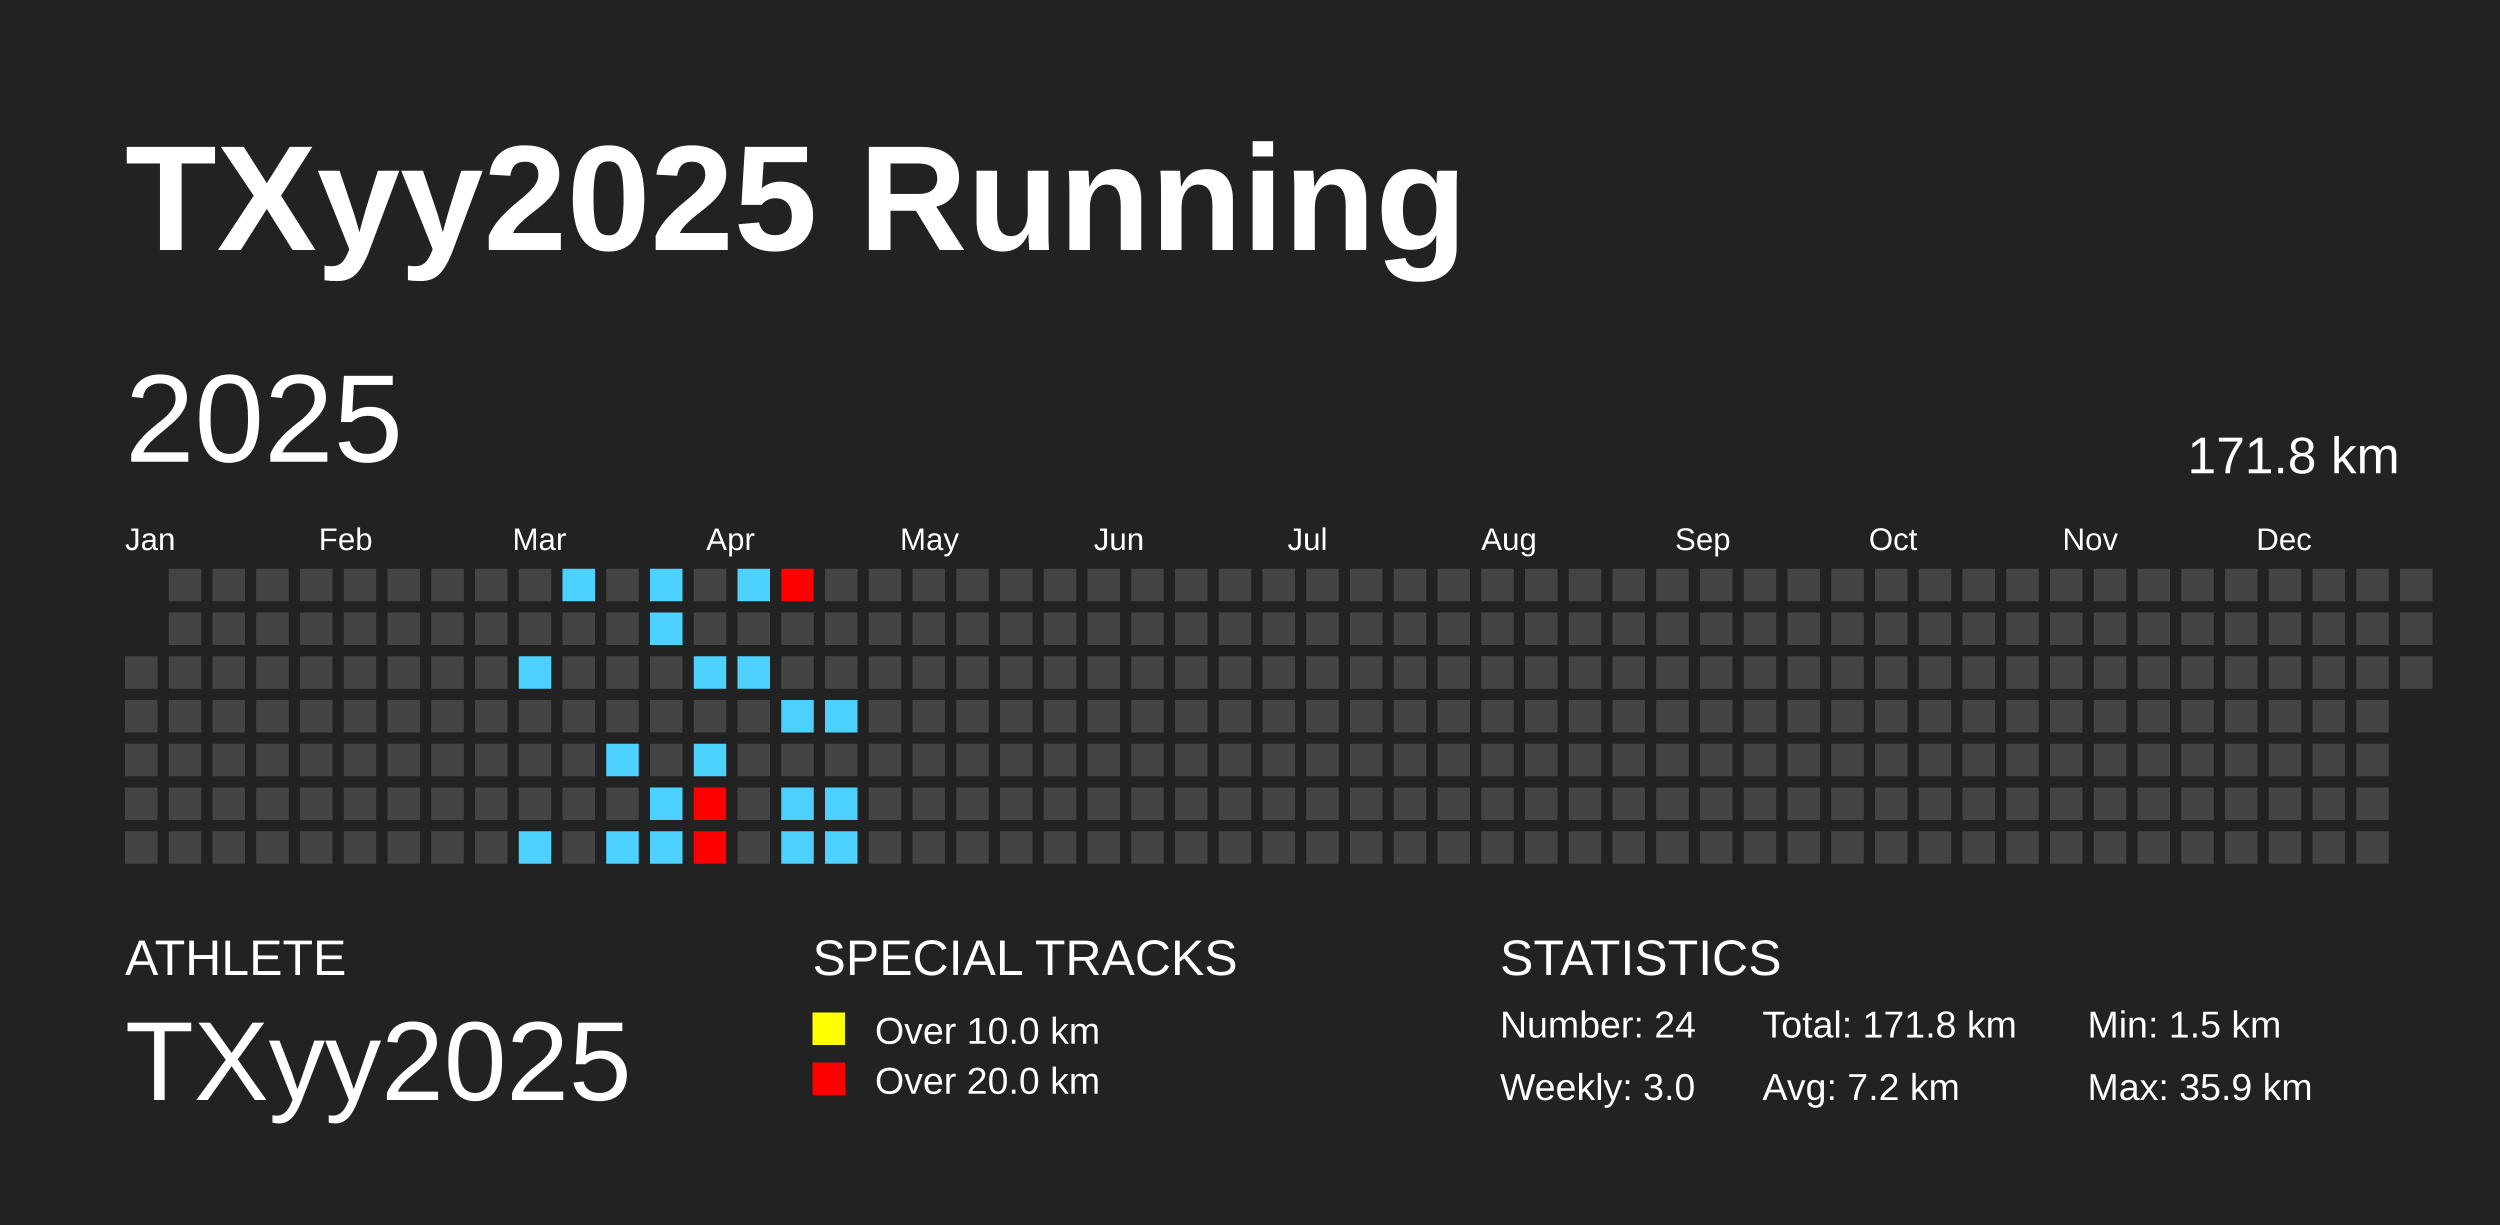
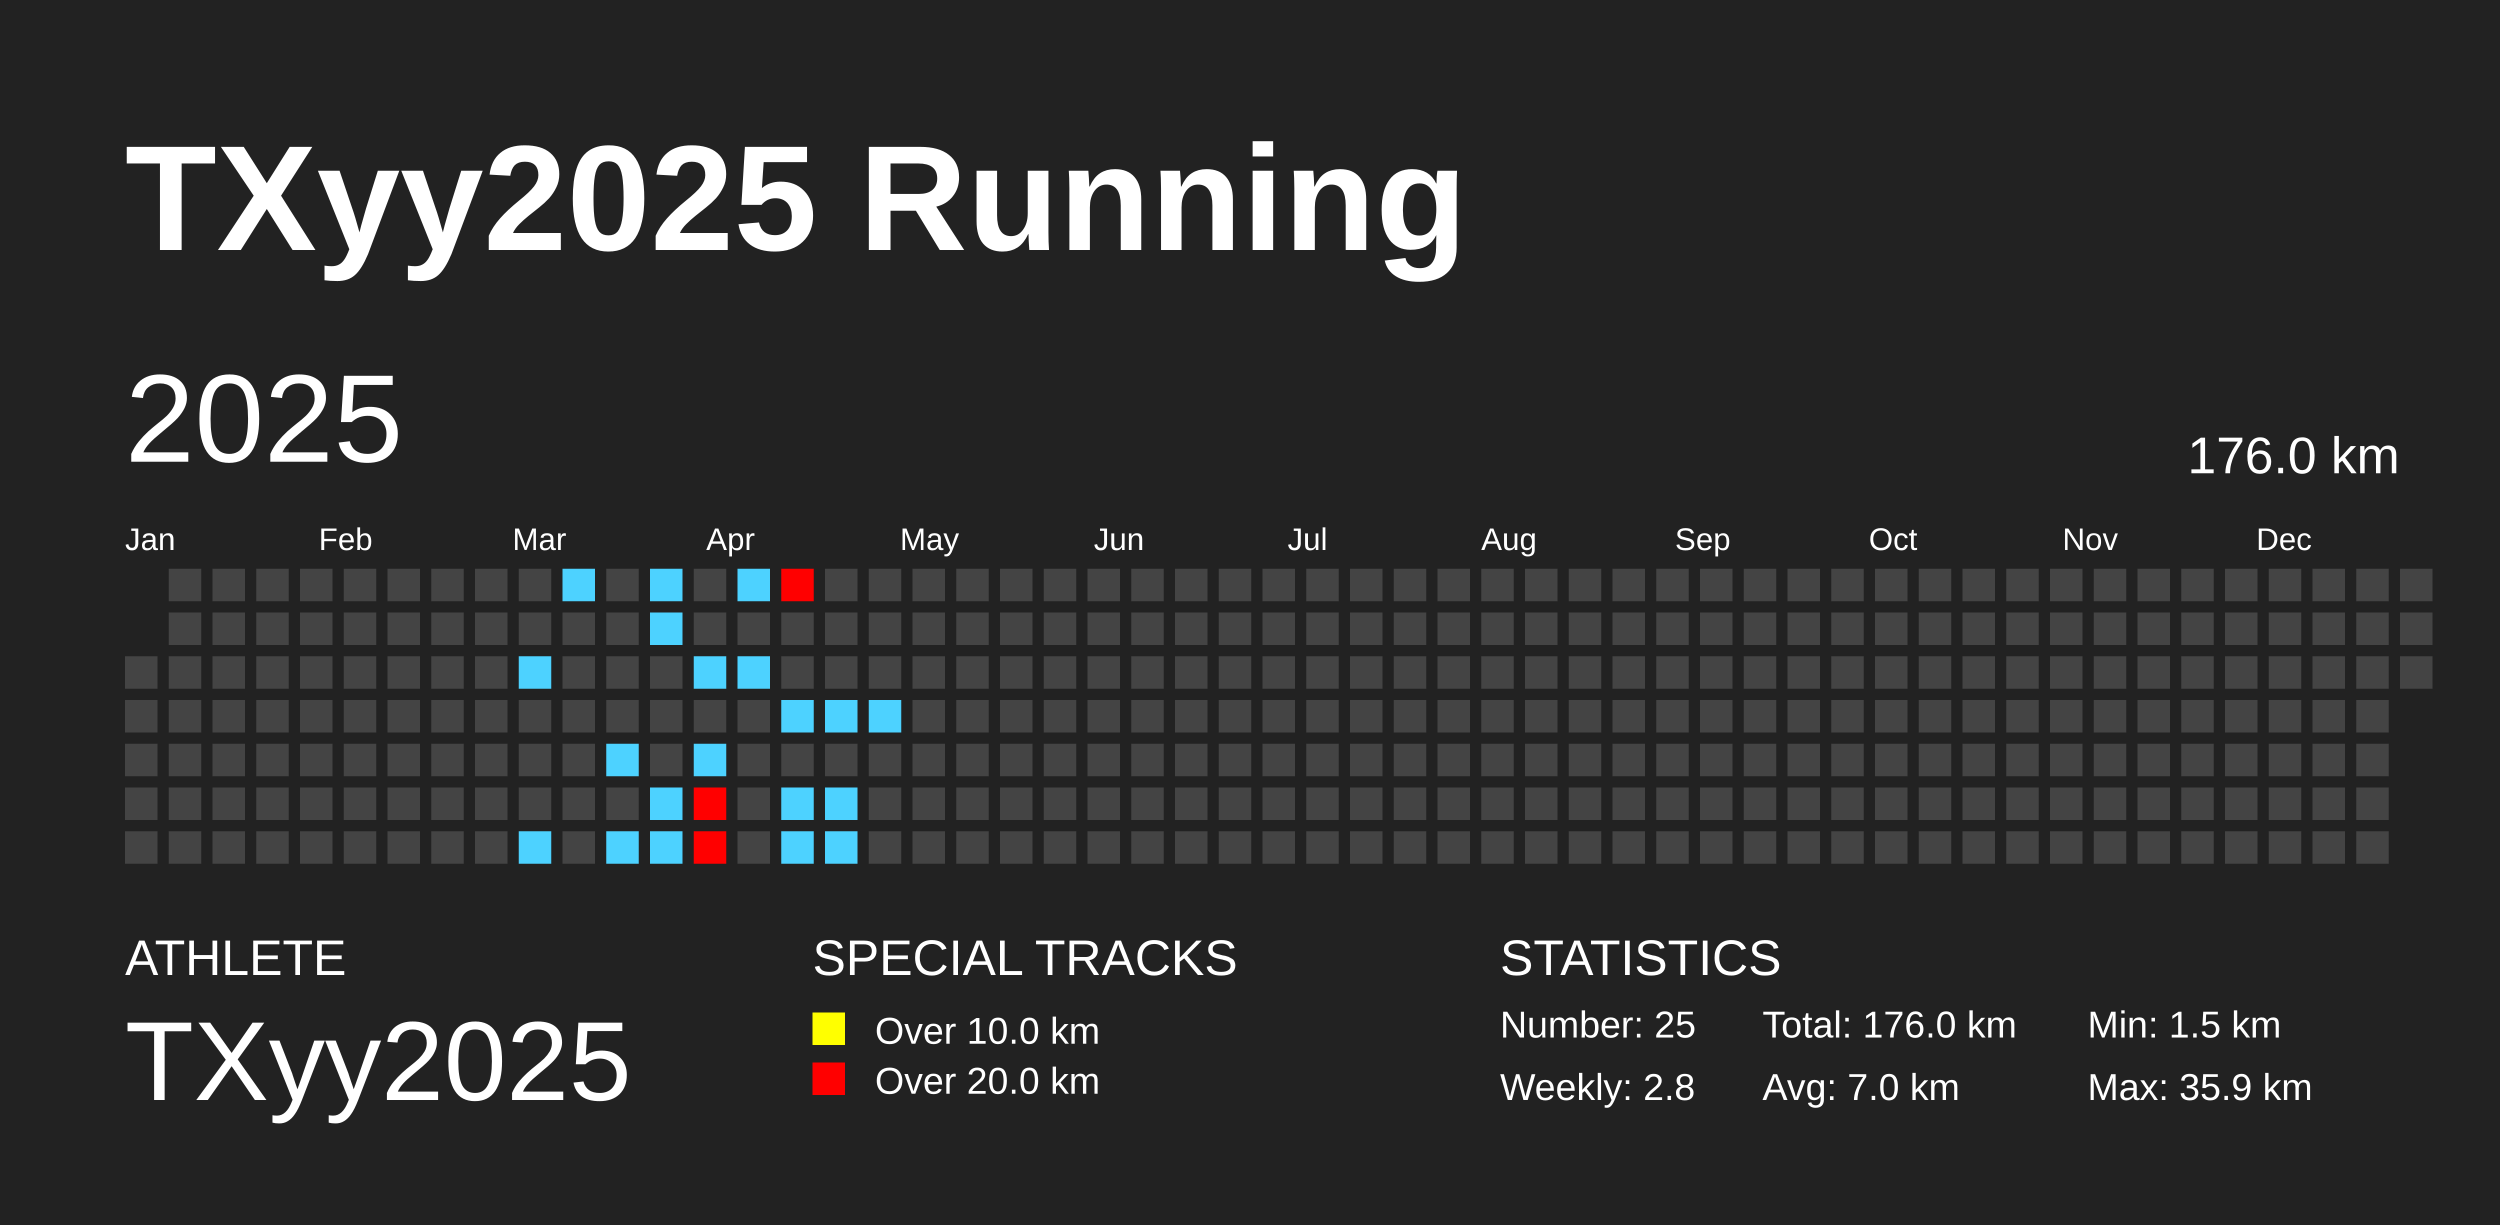
<svg xmlns="http://www.w3.org/2000/svg" baseProfile="full" height="98mm" version="1.1" viewBox="0,0,200,98" width="200mm">
  <defs />
  <rect fill="#222222" height="98" width="200" x="0" y="0" />
  <text fill="#FFFFFF" style="font-size:12px; font-family:Arial; font-weight:bold;" x="10" y="20">TXyy2025 Running</text>
  <text fill="#FFFFFF" style="font-size:4px; font-family:Arial" x="10" y="78">ATHLETE</text>
  <text fill="#FFFFFF" style="font-size:9px; font-family:Arial" x="10" y="88">TXyy2025</text>
  <text fill="#FFFFFF" style="font-size:4px; font-family:Arial" x="65" y="78">SPECIAL TRACKS</text>
  <rect fill="yellow" height="2.6" width="2.6" x="65" y="81" />
  <text fill="#FFFFFF" style="font-size:3px; font-family:Arial" x="70" y="83.5">Over 10.0 km</text>
  <rect fill="red" height="2.6" width="2.6" x="65" y="85" />
  <text fill="#FFFFFF" style="font-size:3px; font-family:Arial" x="70" y="87.5">Over 20.0 km</text>
  <text fill="#FFFFFF" style="font-size:4px; font-family:Arial" x="120" y="78">STATISTICS</text>
-   <text fill="#FFFFFF" style="font-size:3px; font-family:Arial" x="120" y="83">Number: 24</text>
-   <text fill="#FFFFFF" style="font-size:3px; font-family:Arial" x="120" y="88">Weekly: 3.0</text>
-   <text fill="#FFFFFF" style="font-size:3px; font-family:Arial" x="141" y="83">Total: 171.8 km</text>
-   <text fill="#FFFFFF" style="font-size:3px; font-family:Arial" x="141" y="88">Avg: 7.2 km</text>
+   <text fill="#FFFFFF" style="font-size:3px; font-family:Arial" x="120" y="83">Number: 25</text>
+   <text fill="#FFFFFF" style="font-size:3px; font-family:Arial" x="120" y="88">Weekly: 2.8</text>
+   <text fill="#FFFFFF" style="font-size:3px; font-family:Arial" x="141" y="83">Total: 176.0 km</text>
+   <text fill="#FFFFFF" style="font-size:3px; font-family:Arial" x="141" y="88">Avg: 7.0 km</text>
  <text fill="#FFFFFF" style="font-size:3px; font-family:Arial" x="167" y="83">Min: 1.5 km</text>
  <text fill="#FFFFFF" style="font-size:3px; font-family:Arial" x="167" y="88">Max: 35.9 km</text>
  <text dominant-baseline="hanging" fill="#FFFFFF" style="font-size:10.0px; font-family:Arial;" x="10" y="30">2025</text>
-   <text dominant-baseline="hanging" fill="#FFFFFF" style="font-size:4.125px; font-family:Arial;" x="175" y="35">171.8 km</text>
+   <text dominant-baseline="hanging" fill="#FFFFFF" style="font-size:4.125px; font-family:Arial;" x="175" y="35">176.0 km</text>
  <text fill="#FFFFFF" style="font-size:2.5px; font-family:Arial" x="10.0" y="44">Jan</text>
  <text fill="#FFFFFF" style="font-size:2.5px; font-family:Arial" x="25.5" y="44">Feb</text>
  <text fill="#FFFFFF" style="font-size:2.5px; font-family:Arial" x="41.0" y="44">Mar</text>
  <text fill="#FFFFFF" style="font-size:2.5px; font-family:Arial" x="56.5" y="44">Apr</text>
  <text fill="#FFFFFF" style="font-size:2.5px; font-family:Arial" x="72.0" y="44">May</text>
  <text fill="#FFFFFF" style="font-size:2.5px; font-family:Arial" x="87.5" y="44">Jun</text>
  <text fill="#FFFFFF" style="font-size:2.5px; font-family:Arial" x="103.0" y="44">Jul</text>
  <text fill="#FFFFFF" style="font-size:2.5px; font-family:Arial" x="118.5" y="44">Aug</text>
  <text fill="#FFFFFF" style="font-size:2.5px; font-family:Arial" x="134.0" y="44">Sep</text>
  <text fill="#FFFFFF" style="font-size:2.5px; font-family:Arial" x="149.5" y="44">Oct</text>
  <text fill="#FFFFFF" style="font-size:2.5px; font-family:Arial" x="165.0" y="44">Nov</text>
  <text fill="#FFFFFF" style="font-size:2.5px; font-family:Arial" x="180.5" y="44">Dec</text>
  <rect fill="#444444" height="2.6" width="2.6" x="10.0" y="52.5" />
  <rect fill="#444444" height="2.6" width="2.6" x="10.0" y="56.0" />
  <rect fill="#444444" height="2.6" width="2.6" x="10.0" y="59.5" />
  <rect fill="#444444" height="2.6" width="2.6" x="10.0" y="63.0" />
  <rect fill="#444444" height="2.6" width="2.6" x="10.0" y="66.5" />
  <rect fill="#444444" height="2.6" width="2.6" x="13.5" y="45.5" />
  <rect fill="#444444" height="2.6" width="2.6" x="13.5" y="49.0" />
  <rect fill="#444444" height="2.6" width="2.6" x="13.5" y="52.5" />
  <rect fill="#444444" height="2.6" width="2.6" x="13.5" y="56.0" />
  <rect fill="#444444" height="2.6" width="2.6" x="13.5" y="59.5" />
  <rect fill="#444444" height="2.6" width="2.6" x="13.5" y="63.0" />
  <rect fill="#444444" height="2.6" width="2.6" x="13.5" y="66.5" />
  <rect fill="#444444" height="2.6" width="2.6" x="17.0" y="45.5" />
  <rect fill="#444444" height="2.6" width="2.6" x="17.0" y="49.0" />
  <rect fill="#444444" height="2.6" width="2.6" x="17.0" y="52.5" />
  <rect fill="#444444" height="2.6" width="2.6" x="17.0" y="56.0" />
  <rect fill="#444444" height="2.6" width="2.6" x="17.0" y="59.5" />
  <rect fill="#444444" height="2.6" width="2.6" x="17.0" y="63.0" />
  <rect fill="#444444" height="2.6" width="2.6" x="17.0" y="66.5" />
  <rect fill="#444444" height="2.6" width="2.6" x="20.5" y="45.5" />
  <rect fill="#444444" height="2.6" width="2.6" x="20.5" y="49.0" />
  <rect fill="#444444" height="2.6" width="2.6" x="20.5" y="52.5" />
  <rect fill="#444444" height="2.6" width="2.6" x="20.5" y="56.0" />
  <rect fill="#444444" height="2.6" width="2.6" x="20.5" y="59.5" />
  <rect fill="#444444" height="2.6" width="2.6" x="20.5" y="63.0" />
  <rect fill="#444444" height="2.6" width="2.6" x="20.5" y="66.5" />
  <rect fill="#444444" height="2.6" width="2.6" x="24.0" y="45.5" />
  <rect fill="#444444" height="2.6" width="2.6" x="24.0" y="49.0" />
  <rect fill="#444444" height="2.6" width="2.6" x="24.0" y="52.5" />
  <rect fill="#444444" height="2.6" width="2.6" x="24.0" y="56.0" />
  <rect fill="#444444" height="2.6" width="2.6" x="24.0" y="59.5" />
  <rect fill="#444444" height="2.6" width="2.6" x="24.0" y="63.0" />
  <rect fill="#444444" height="2.6" width="2.6" x="24.0" y="66.5" />
  <rect fill="#444444" height="2.6" width="2.6" x="27.5" y="45.5" />
  <rect fill="#444444" height="2.6" width="2.6" x="27.5" y="49.0" />
  <rect fill="#444444" height="2.6" width="2.6" x="27.5" y="52.5" />
  <rect fill="#444444" height="2.6" width="2.6" x="27.5" y="56.0" />
  <rect fill="#444444" height="2.6" width="2.6" x="27.5" y="59.5" />
  <rect fill="#444444" height="2.6" width="2.6" x="27.5" y="63.0" />
  <rect fill="#444444" height="2.6" width="2.6" x="27.5" y="66.5" />
  <rect fill="#444444" height="2.6" width="2.6" x="31.0" y="45.5" />
  <rect fill="#444444" height="2.6" width="2.6" x="31.0" y="49.0" />
  <rect fill="#444444" height="2.6" width="2.6" x="31.0" y="52.5" />
  <rect fill="#444444" height="2.6" width="2.6" x="31.0" y="56.0" />
  <rect fill="#444444" height="2.6" width="2.6" x="31.0" y="59.5" />
  <rect fill="#444444" height="2.6" width="2.6" x="31.0" y="63.0" />
  <rect fill="#444444" height="2.6" width="2.6" x="31.0" y="66.5" />
  <rect fill="#444444" height="2.6" width="2.6" x="34.5" y="45.5" />
  <rect fill="#444444" height="2.6" width="2.6" x="34.5" y="49.0" />
  <rect fill="#444444" height="2.6" width="2.6" x="34.5" y="52.5" />
  <rect fill="#444444" height="2.6" width="2.6" x="34.5" y="56.0" />
  <rect fill="#444444" height="2.6" width="2.6" x="34.5" y="59.5" />
  <rect fill="#444444" height="2.6" width="2.6" x="34.5" y="63.0" />
  <rect fill="#444444" height="2.6" width="2.6" x="34.5" y="66.5" />
  <rect fill="#444444" height="2.6" width="2.6" x="38.0" y="45.5" />
  <rect fill="#444444" height="2.6" width="2.6" x="38.0" y="49.0" />
  <rect fill="#444444" height="2.6" width="2.6" x="38.0" y="52.5" />
  <rect fill="#444444" height="2.6" width="2.6" x="38.0" y="56.0" />
  <rect fill="#444444" height="2.6" width="2.6" x="38.0" y="59.5" />
  <rect fill="#444444" height="2.6" width="2.6" x="38.0" y="63.0" />
  <rect fill="#444444" height="2.6" width="2.6" x="38.0" y="66.5" />
  <rect fill="#444444" height="2.6" width="2.6" x="41.5" y="45.5" />
  <rect fill="#444444" height="2.6" width="2.6" x="41.5" y="49.0" />
  <rect fill="#4dd2ff" height="2.6" width="2.6" x="41.5" y="52.5" />
  <rect fill="#444444" height="2.6" width="2.6" x="41.5" y="56.0" />
  <rect fill="#444444" height="2.6" width="2.6" x="41.5" y="59.5" />
  <rect fill="#444444" height="2.6" width="2.6" x="41.5" y="63.0" />
  <rect fill="#4dd2ff" height="2.6" width="2.6" x="41.5" y="66.5" />
  <rect fill="#4dd2ff" height="2.6" width="2.6" x="45.0" y="45.5" />
  <rect fill="#444444" height="2.6" width="2.6" x="45.0" y="49.0" />
  <rect fill="#444444" height="2.6" width="2.6" x="45.0" y="52.5" />
  <rect fill="#444444" height="2.6" width="2.6" x="45.0" y="56.0" />
  <rect fill="#444444" height="2.6" width="2.6" x="45.0" y="59.5" />
  <rect fill="#444444" height="2.6" width="2.6" x="45.0" y="63.0" />
  <rect fill="#444444" height="2.6" width="2.6" x="45.0" y="66.5" />
  <rect fill="#444444" height="2.6" width="2.6" x="48.5" y="45.5" />
  <rect fill="#444444" height="2.6" width="2.6" x="48.5" y="49.0" />
  <rect fill="#444444" height="2.6" width="2.6" x="48.5" y="52.5" />
  <rect fill="#444444" height="2.6" width="2.6" x="48.5" y="56.0" />
  <rect fill="#4dd2ff" height="2.6" width="2.6" x="48.5" y="59.5" />
  <rect fill="#444444" height="2.6" width="2.6" x="48.5" y="63.0" />
  <rect fill="#4dd2ff" height="2.6" width="2.6" x="48.5" y="66.5" />
  <rect fill="#4dd2ff" height="2.6" width="2.6" x="52.0" y="45.5" />
  <rect fill="#4dd2ff" height="2.6" width="2.6" x="52.0" y="49.0" />
  <rect fill="#444444" height="2.6" width="2.6" x="52.0" y="52.5" />
  <rect fill="#444444" height="2.6" width="2.6" x="52.0" y="56.0" />
  <rect fill="#444444" height="2.6" width="2.6" x="52.0" y="59.5" />
  <rect fill="#4dd2ff" height="2.6" width="2.6" x="52.0" y="63.0" />
  <rect fill="#4dd2ff" height="2.6" width="2.6" x="52.0" y="66.5" />
  <rect fill="#444444" height="2.6" width="2.6" x="55.5" y="45.5" />
  <rect fill="#444444" height="2.6" width="2.6" x="55.5" y="49.0" />
  <rect fill="#4dd2ff" height="2.6" width="2.6" x="55.5" y="52.5" />
  <rect fill="#444444" height="2.6" width="2.6" x="55.5" y="56.0" />
  <rect fill="#4dd2ff" height="2.6" width="2.6" x="55.5" y="59.5" />
  <rect fill="red" height="2.6" width="2.6" x="55.5" y="63.0" />
  <rect fill="red" height="2.6" width="2.6" x="55.5" y="66.5" />
  <rect fill="#4dd2ff" height="2.6" width="2.6" x="59.0" y="45.5" />
  <rect fill="#444444" height="2.6" width="2.6" x="59.0" y="49.0" />
  <rect fill="#4dd2ff" height="2.6" width="2.6" x="59.0" y="52.5" />
  <rect fill="#444444" height="2.6" width="2.6" x="59.0" y="56.0" />
  <rect fill="#444444" height="2.6" width="2.6" x="59.0" y="59.5" />
  <rect fill="#444444" height="2.6" width="2.6" x="59.0" y="63.0" />
  <rect fill="#444444" height="2.6" width="2.6" x="59.0" y="66.5" />
  <rect fill="red" height="2.6" width="2.6" x="62.5" y="45.5" />
  <rect fill="#444444" height="2.6" width="2.6" x="62.5" y="49.0" />
  <rect fill="#444444" height="2.6" width="2.6" x="62.5" y="52.5" />
  <rect fill="#4dd2ff" height="2.6" width="2.6" x="62.5" y="56.0" />
  <rect fill="#444444" height="2.6" width="2.6" x="62.5" y="59.5" />
  <rect fill="#4dd2ff" height="2.6" width="2.6" x="62.5" y="63.0" />
  <rect fill="#4dd2ff" height="2.6" width="2.6" x="62.5" y="66.5" />
  <rect fill="#444444" height="2.6" width="2.6" x="66.0" y="45.5" />
  <rect fill="#444444" height="2.6" width="2.6" x="66.0" y="49.0" />
  <rect fill="#444444" height="2.6" width="2.6" x="66.0" y="52.5" />
  <rect fill="#4dd2ff" height="2.6" width="2.6" x="66.0" y="56.0" />
  <rect fill="#444444" height="2.6" width="2.6" x="66.0" y="59.5" />
  <rect fill="#4dd2ff" height="2.6" width="2.6" x="66.0" y="63.0" />
  <rect fill="#4dd2ff" height="2.6" width="2.6" x="66.0" y="66.5" />
  <rect fill="#444444" height="2.6" width="2.6" x="69.5" y="45.5" />
  <rect fill="#444444" height="2.6" width="2.6" x="69.5" y="49.0" />
  <rect fill="#444444" height="2.6" width="2.6" x="69.5" y="52.5" />
-   <rect fill="#444444" height="2.6" width="2.6" x="69.5" y="56.0" />
+   <rect fill="#4dd2ff" height="2.6" width="2.6" x="69.5" y="56.0" />
  <rect fill="#444444" height="2.6" width="2.6" x="69.5" y="59.5" />
  <rect fill="#444444" height="2.6" width="2.6" x="69.5" y="63.0" />
  <rect fill="#444444" height="2.6" width="2.6" x="69.5" y="66.5" />
  <rect fill="#444444" height="2.6" width="2.6" x="73.0" y="45.5" />
  <rect fill="#444444" height="2.6" width="2.6" x="73.0" y="49.0" />
  <rect fill="#444444" height="2.6" width="2.6" x="73.0" y="52.5" />
  <rect fill="#444444" height="2.6" width="2.6" x="73.0" y="56.0" />
  <rect fill="#444444" height="2.6" width="2.6" x="73.0" y="59.5" />
  <rect fill="#444444" height="2.6" width="2.6" x="73.0" y="63.0" />
  <rect fill="#444444" height="2.6" width="2.6" x="73.0" y="66.5" />
  <rect fill="#444444" height="2.6" width="2.6" x="76.5" y="45.5" />
  <rect fill="#444444" height="2.6" width="2.6" x="76.5" y="49.0" />
  <rect fill="#444444" height="2.6" width="2.6" x="76.5" y="52.5" />
  <rect fill="#444444" height="2.6" width="2.6" x="76.5" y="56.0" />
  <rect fill="#444444" height="2.6" width="2.6" x="76.5" y="59.5" />
  <rect fill="#444444" height="2.6" width="2.6" x="76.5" y="63.0" />
  <rect fill="#444444" height="2.6" width="2.6" x="76.5" y="66.5" />
  <rect fill="#444444" height="2.6" width="2.6" x="80.0" y="45.5" />
  <rect fill="#444444" height="2.6" width="2.6" x="80.0" y="49.0" />
  <rect fill="#444444" height="2.6" width="2.6" x="80.0" y="52.5" />
  <rect fill="#444444" height="2.6" width="2.6" x="80.0" y="56.0" />
  <rect fill="#444444" height="2.6" width="2.6" x="80.0" y="59.5" />
  <rect fill="#444444" height="2.6" width="2.6" x="80.0" y="63.0" />
  <rect fill="#444444" height="2.6" width="2.6" x="80.0" y="66.5" />
  <rect fill="#444444" height="2.6" width="2.6" x="83.5" y="45.5" />
  <rect fill="#444444" height="2.6" width="2.6" x="83.5" y="49.0" />
  <rect fill="#444444" height="2.6" width="2.6" x="83.5" y="52.5" />
  <rect fill="#444444" height="2.6" width="2.6" x="83.5" y="56.0" />
  <rect fill="#444444" height="2.6" width="2.6" x="83.5" y="59.5" />
  <rect fill="#444444" height="2.6" width="2.6" x="83.5" y="63.0" />
  <rect fill="#444444" height="2.6" width="2.6" x="83.5" y="66.5" />
  <rect fill="#444444" height="2.6" width="2.6" x="87.0" y="45.5" />
  <rect fill="#444444" height="2.6" width="2.6" x="87.0" y="49.0" />
  <rect fill="#444444" height="2.6" width="2.6" x="87.0" y="52.5" />
  <rect fill="#444444" height="2.6" width="2.6" x="87.0" y="56.0" />
  <rect fill="#444444" height="2.6" width="2.6" x="87.0" y="59.5" />
  <rect fill="#444444" height="2.6" width="2.6" x="87.0" y="63.0" />
  <rect fill="#444444" height="2.6" width="2.6" x="87.0" y="66.5" />
  <rect fill="#444444" height="2.6" width="2.6" x="90.5" y="45.5" />
  <rect fill="#444444" height="2.6" width="2.6" x="90.5" y="49.0" />
  <rect fill="#444444" height="2.6" width="2.6" x="90.5" y="52.5" />
  <rect fill="#444444" height="2.6" width="2.6" x="90.5" y="56.0" />
  <rect fill="#444444" height="2.6" width="2.6" x="90.5" y="59.5" />
  <rect fill="#444444" height="2.6" width="2.6" x="90.5" y="63.0" />
  <rect fill="#444444" height="2.6" width="2.6" x="90.5" y="66.5" />
  <rect fill="#444444" height="2.6" width="2.6" x="94.0" y="45.5" />
  <rect fill="#444444" height="2.6" width="2.6" x="94.0" y="49.0" />
  <rect fill="#444444" height="2.6" width="2.6" x="94.0" y="52.5" />
  <rect fill="#444444" height="2.6" width="2.6" x="94.0" y="56.0" />
  <rect fill="#444444" height="2.6" width="2.6" x="94.0" y="59.5" />
  <rect fill="#444444" height="2.6" width="2.6" x="94.0" y="63.0" />
  <rect fill="#444444" height="2.6" width="2.6" x="94.0" y="66.5" />
  <rect fill="#444444" height="2.6" width="2.6" x="97.5" y="45.5" />
  <rect fill="#444444" height="2.6" width="2.6" x="97.5" y="49.0" />
  <rect fill="#444444" height="2.6" width="2.6" x="97.5" y="52.5" />
  <rect fill="#444444" height="2.6" width="2.6" x="97.5" y="56.0" />
  <rect fill="#444444" height="2.6" width="2.6" x="97.5" y="59.5" />
  <rect fill="#444444" height="2.6" width="2.6" x="97.5" y="63.0" />
  <rect fill="#444444" height="2.6" width="2.6" x="97.5" y="66.5" />
  <rect fill="#444444" height="2.6" width="2.6" x="101.0" y="45.5" />
  <rect fill="#444444" height="2.6" width="2.6" x="101.0" y="49.0" />
  <rect fill="#444444" height="2.6" width="2.6" x="101.0" y="52.5" />
  <rect fill="#444444" height="2.6" width="2.6" x="101.0" y="56.0" />
  <rect fill="#444444" height="2.6" width="2.6" x="101.0" y="59.5" />
  <rect fill="#444444" height="2.6" width="2.6" x="101.0" y="63.0" />
  <rect fill="#444444" height="2.6" width="2.6" x="101.0" y="66.5" />
  <rect fill="#444444" height="2.6" width="2.6" x="104.5" y="45.5" />
  <rect fill="#444444" height="2.6" width="2.6" x="104.5" y="49.0" />
  <rect fill="#444444" height="2.6" width="2.6" x="104.5" y="52.5" />
  <rect fill="#444444" height="2.6" width="2.6" x="104.5" y="56.0" />
  <rect fill="#444444" height="2.6" width="2.6" x="104.5" y="59.5" />
  <rect fill="#444444" height="2.6" width="2.6" x="104.5" y="63.0" />
  <rect fill="#444444" height="2.6" width="2.6" x="104.5" y="66.5" />
  <rect fill="#444444" height="2.6" width="2.6" x="108.0" y="45.5" />
  <rect fill="#444444" height="2.6" width="2.6" x="108.0" y="49.0" />
  <rect fill="#444444" height="2.6" width="2.6" x="108.0" y="52.5" />
  <rect fill="#444444" height="2.6" width="2.6" x="108.0" y="56.0" />
  <rect fill="#444444" height="2.6" width="2.6" x="108.0" y="59.5" />
  <rect fill="#444444" height="2.6" width="2.6" x="108.0" y="63.0" />
  <rect fill="#444444" height="2.6" width="2.6" x="108.0" y="66.5" />
  <rect fill="#444444" height="2.6" width="2.6" x="111.5" y="45.5" />
  <rect fill="#444444" height="2.6" width="2.6" x="111.5" y="49.0" />
  <rect fill="#444444" height="2.6" width="2.6" x="111.5" y="52.5" />
  <rect fill="#444444" height="2.6" width="2.6" x="111.5" y="56.0" />
  <rect fill="#444444" height="2.6" width="2.6" x="111.5" y="59.5" />
  <rect fill="#444444" height="2.6" width="2.6" x="111.5" y="63.0" />
  <rect fill="#444444" height="2.6" width="2.6" x="111.5" y="66.5" />
  <rect fill="#444444" height="2.6" width="2.6" x="115.0" y="45.5" />
  <rect fill="#444444" height="2.6" width="2.6" x="115.0" y="49.0" />
  <rect fill="#444444" height="2.6" width="2.6" x="115.0" y="52.5" />
  <rect fill="#444444" height="2.6" width="2.6" x="115.0" y="56.0" />
  <rect fill="#444444" height="2.6" width="2.6" x="115.0" y="59.5" />
  <rect fill="#444444" height="2.6" width="2.6" x="115.0" y="63.0" />
  <rect fill="#444444" height="2.6" width="2.6" x="115.0" y="66.5" />
  <rect fill="#444444" height="2.6" width="2.6" x="118.5" y="45.5" />
  <rect fill="#444444" height="2.6" width="2.6" x="118.5" y="49.0" />
  <rect fill="#444444" height="2.6" width="2.6" x="118.5" y="52.5" />
  <rect fill="#444444" height="2.6" width="2.6" x="118.5" y="56.0" />
  <rect fill="#444444" height="2.6" width="2.6" x="118.5" y="59.5" />
  <rect fill="#444444" height="2.6" width="2.6" x="118.5" y="63.0" />
  <rect fill="#444444" height="2.6" width="2.6" x="118.5" y="66.5" />
  <rect fill="#444444" height="2.6" width="2.6" x="122.0" y="45.5" />
  <rect fill="#444444" height="2.6" width="2.6" x="122.0" y="49.0" />
  <rect fill="#444444" height="2.6" width="2.6" x="122.0" y="52.5" />
  <rect fill="#444444" height="2.6" width="2.6" x="122.0" y="56.0" />
  <rect fill="#444444" height="2.6" width="2.6" x="122.0" y="59.5" />
  <rect fill="#444444" height="2.6" width="2.6" x="122.0" y="63.0" />
  <rect fill="#444444" height="2.6" width="2.6" x="122.0" y="66.5" />
  <rect fill="#444444" height="2.6" width="2.6" x="125.5" y="45.5" />
  <rect fill="#444444" height="2.6" width="2.6" x="125.5" y="49.0" />
  <rect fill="#444444" height="2.6" width="2.6" x="125.5" y="52.5" />
  <rect fill="#444444" height="2.6" width="2.6" x="125.5" y="56.0" />
  <rect fill="#444444" height="2.6" width="2.6" x="125.5" y="59.5" />
  <rect fill="#444444" height="2.6" width="2.6" x="125.5" y="63.0" />
  <rect fill="#444444" height="2.6" width="2.6" x="125.5" y="66.5" />
  <rect fill="#444444" height="2.6" width="2.6" x="129.0" y="45.5" />
  <rect fill="#444444" height="2.6" width="2.6" x="129.0" y="49.0" />
  <rect fill="#444444" height="2.6" width="2.6" x="129.0" y="52.5" />
  <rect fill="#444444" height="2.6" width="2.6" x="129.0" y="56.0" />
  <rect fill="#444444" height="2.6" width="2.6" x="129.0" y="59.5" />
  <rect fill="#444444" height="2.6" width="2.6" x="129.0" y="63.0" />
  <rect fill="#444444" height="2.6" width="2.6" x="129.0" y="66.5" />
  <rect fill="#444444" height="2.6" width="2.6" x="132.5" y="45.5" />
  <rect fill="#444444" height="2.6" width="2.6" x="132.5" y="49.0" />
  <rect fill="#444444" height="2.6" width="2.6" x="132.5" y="52.5" />
  <rect fill="#444444" height="2.6" width="2.6" x="132.5" y="56.0" />
  <rect fill="#444444" height="2.6" width="2.6" x="132.5" y="59.5" />
  <rect fill="#444444" height="2.6" width="2.6" x="132.5" y="63.0" />
  <rect fill="#444444" height="2.6" width="2.6" x="132.5" y="66.5" />
  <rect fill="#444444" height="2.6" width="2.6" x="136.0" y="45.5" />
  <rect fill="#444444" height="2.6" width="2.6" x="136.0" y="49.0" />
  <rect fill="#444444" height="2.6" width="2.6" x="136.0" y="52.5" />
  <rect fill="#444444" height="2.6" width="2.6" x="136.0" y="56.0" />
  <rect fill="#444444" height="2.6" width="2.6" x="136.0" y="59.5" />
  <rect fill="#444444" height="2.6" width="2.6" x="136.0" y="63.0" />
  <rect fill="#444444" height="2.6" width="2.6" x="136.0" y="66.5" />
  <rect fill="#444444" height="2.6" width="2.6" x="139.5" y="45.5" />
  <rect fill="#444444" height="2.6" width="2.6" x="139.5" y="49.0" />
  <rect fill="#444444" height="2.6" width="2.6" x="139.5" y="52.5" />
  <rect fill="#444444" height="2.6" width="2.6" x="139.5" y="56.0" />
  <rect fill="#444444" height="2.6" width="2.6" x="139.5" y="59.5" />
  <rect fill="#444444" height="2.6" width="2.6" x="139.5" y="63.0" />
  <rect fill="#444444" height="2.6" width="2.6" x="139.5" y="66.5" />
  <rect fill="#444444" height="2.6" width="2.6" x="143.0" y="45.5" />
  <rect fill="#444444" height="2.6" width="2.6" x="143.0" y="49.0" />
  <rect fill="#444444" height="2.6" width="2.6" x="143.0" y="52.5" />
  <rect fill="#444444" height="2.6" width="2.6" x="143.0" y="56.0" />
  <rect fill="#444444" height="2.6" width="2.6" x="143.0" y="59.5" />
  <rect fill="#444444" height="2.6" width="2.6" x="143.0" y="63.0" />
  <rect fill="#444444" height="2.6" width="2.6" x="143.0" y="66.5" />
  <rect fill="#444444" height="2.6" width="2.6" x="146.5" y="45.5" />
  <rect fill="#444444" height="2.6" width="2.6" x="146.5" y="49.0" />
  <rect fill="#444444" height="2.6" width="2.6" x="146.5" y="52.5" />
  <rect fill="#444444" height="2.6" width="2.6" x="146.5" y="56.0" />
  <rect fill="#444444" height="2.6" width="2.6" x="146.5" y="59.5" />
  <rect fill="#444444" height="2.6" width="2.6" x="146.5" y="63.0" />
  <rect fill="#444444" height="2.6" width="2.6" x="146.5" y="66.5" />
  <rect fill="#444444" height="2.6" width="2.6" x="150.0" y="45.5" />
  <rect fill="#444444" height="2.6" width="2.6" x="150.0" y="49.0" />
  <rect fill="#444444" height="2.6" width="2.6" x="150.0" y="52.5" />
  <rect fill="#444444" height="2.6" width="2.6" x="150.0" y="56.0" />
  <rect fill="#444444" height="2.6" width="2.6" x="150.0" y="59.5" />
  <rect fill="#444444" height="2.6" width="2.6" x="150.0" y="63.0" />
  <rect fill="#444444" height="2.6" width="2.6" x="150.0" y="66.5" />
  <rect fill="#444444" height="2.6" width="2.6" x="153.5" y="45.5" />
  <rect fill="#444444" height="2.6" width="2.6" x="153.5" y="49.0" />
  <rect fill="#444444" height="2.6" width="2.6" x="153.5" y="52.5" />
  <rect fill="#444444" height="2.6" width="2.6" x="153.5" y="56.0" />
  <rect fill="#444444" height="2.6" width="2.6" x="153.5" y="59.5" />
  <rect fill="#444444" height="2.6" width="2.6" x="153.5" y="63.0" />
  <rect fill="#444444" height="2.6" width="2.6" x="153.5" y="66.5" />
  <rect fill="#444444" height="2.6" width="2.6" x="157.0" y="45.5" />
  <rect fill="#444444" height="2.6" width="2.6" x="157.0" y="49.0" />
  <rect fill="#444444" height="2.6" width="2.6" x="157.0" y="52.5" />
  <rect fill="#444444" height="2.6" width="2.6" x="157.0" y="56.0" />
  <rect fill="#444444" height="2.6" width="2.6" x="157.0" y="59.5" />
  <rect fill="#444444" height="2.6" width="2.6" x="157.0" y="63.0" />
  <rect fill="#444444" height="2.6" width="2.6" x="157.0" y="66.5" />
  <rect fill="#444444" height="2.6" width="2.6" x="160.5" y="45.5" />
  <rect fill="#444444" height="2.6" width="2.6" x="160.5" y="49.0" />
  <rect fill="#444444" height="2.6" width="2.6" x="160.5" y="52.5" />
  <rect fill="#444444" height="2.6" width="2.6" x="160.5" y="56.0" />
  <rect fill="#444444" height="2.6" width="2.6" x="160.5" y="59.5" />
  <rect fill="#444444" height="2.6" width="2.6" x="160.5" y="63.0" />
  <rect fill="#444444" height="2.6" width="2.6" x="160.5" y="66.5" />
  <rect fill="#444444" height="2.6" width="2.6" x="164.0" y="45.5" />
  <rect fill="#444444" height="2.6" width="2.6" x="164.0" y="49.0" />
  <rect fill="#444444" height="2.6" width="2.6" x="164.0" y="52.5" />
  <rect fill="#444444" height="2.6" width="2.6" x="164.0" y="56.0" />
  <rect fill="#444444" height="2.6" width="2.6" x="164.0" y="59.5" />
  <rect fill="#444444" height="2.6" width="2.6" x="164.0" y="63.0" />
  <rect fill="#444444" height="2.6" width="2.6" x="164.0" y="66.5" />
  <rect fill="#444444" height="2.6" width="2.6" x="167.5" y="45.5" />
  <rect fill="#444444" height="2.6" width="2.6" x="167.5" y="49.0" />
  <rect fill="#444444" height="2.6" width="2.6" x="167.5" y="52.5" />
  <rect fill="#444444" height="2.6" width="2.6" x="167.5" y="56.0" />
  <rect fill="#444444" height="2.6" width="2.6" x="167.5" y="59.5" />
  <rect fill="#444444" height="2.6" width="2.6" x="167.5" y="63.0" />
  <rect fill="#444444" height="2.6" width="2.6" x="167.5" y="66.5" />
  <rect fill="#444444" height="2.6" width="2.6" x="171.0" y="45.5" />
  <rect fill="#444444" height="2.6" width="2.6" x="171.0" y="49.0" />
  <rect fill="#444444" height="2.6" width="2.6" x="171.0" y="52.5" />
  <rect fill="#444444" height="2.6" width="2.6" x="171.0" y="56.0" />
  <rect fill="#444444" height="2.6" width="2.6" x="171.0" y="59.5" />
  <rect fill="#444444" height="2.6" width="2.6" x="171.0" y="63.0" />
  <rect fill="#444444" height="2.6" width="2.6" x="171.0" y="66.5" />
  <rect fill="#444444" height="2.6" width="2.6" x="174.5" y="45.5" />
  <rect fill="#444444" height="2.6" width="2.6" x="174.5" y="49.0" />
  <rect fill="#444444" height="2.6" width="2.6" x="174.5" y="52.5" />
  <rect fill="#444444" height="2.6" width="2.6" x="174.5" y="56.0" />
  <rect fill="#444444" height="2.6" width="2.6" x="174.5" y="59.5" />
  <rect fill="#444444" height="2.6" width="2.6" x="174.5" y="63.0" />
  <rect fill="#444444" height="2.6" width="2.6" x="174.5" y="66.5" />
  <rect fill="#444444" height="2.6" width="2.6" x="178.0" y="45.5" />
  <rect fill="#444444" height="2.6" width="2.6" x="178.0" y="49.0" />
  <rect fill="#444444" height="2.6" width="2.6" x="178.0" y="52.5" />
  <rect fill="#444444" height="2.6" width="2.6" x="178.0" y="56.0" />
  <rect fill="#444444" height="2.6" width="2.6" x="178.0" y="59.5" />
  <rect fill="#444444" height="2.6" width="2.6" x="178.0" y="63.0" />
  <rect fill="#444444" height="2.6" width="2.6" x="178.0" y="66.5" />
  <rect fill="#444444" height="2.6" width="2.6" x="181.5" y="45.5" />
  <rect fill="#444444" height="2.6" width="2.6" x="181.5" y="49.0" />
  <rect fill="#444444" height="2.6" width="2.6" x="181.5" y="52.5" />
  <rect fill="#444444" height="2.6" width="2.6" x="181.5" y="56.0" />
  <rect fill="#444444" height="2.6" width="2.6" x="181.5" y="59.5" />
  <rect fill="#444444" height="2.6" width="2.6" x="181.5" y="63.0" />
  <rect fill="#444444" height="2.6" width="2.6" x="181.5" y="66.5" />
  <rect fill="#444444" height="2.6" width="2.6" x="185.0" y="45.5" />
  <rect fill="#444444" height="2.6" width="2.6" x="185.0" y="49.0" />
  <rect fill="#444444" height="2.6" width="2.6" x="185.0" y="52.5" />
  <rect fill="#444444" height="2.6" width="2.6" x="185.0" y="56.0" />
  <rect fill="#444444" height="2.6" width="2.6" x="185.0" y="59.5" />
  <rect fill="#444444" height="2.6" width="2.6" x="185.0" y="63.0" />
  <rect fill="#444444" height="2.6" width="2.6" x="185.0" y="66.5" />
  <rect fill="#444444" height="2.6" width="2.6" x="188.5" y="45.5" />
  <rect fill="#444444" height="2.6" width="2.6" x="188.5" y="49.0" />
  <rect fill="#444444" height="2.6" width="2.6" x="188.5" y="52.5" />
  <rect fill="#444444" height="2.6" width="2.6" x="188.5" y="56.0" />
  <rect fill="#444444" height="2.6" width="2.6" x="188.5" y="59.5" />
  <rect fill="#444444" height="2.6" width="2.6" x="188.5" y="63.0" />
  <rect fill="#444444" height="2.6" width="2.6" x="188.5" y="66.5" />
  <rect fill="#444444" height="2.6" width="2.6" x="192.0" y="45.5" />
  <rect fill="#444444" height="2.6" width="2.6" x="192.0" y="49.0" />
  <rect fill="#444444" height="2.6" width="2.6" x="192.0" y="52.5" />
</svg>
